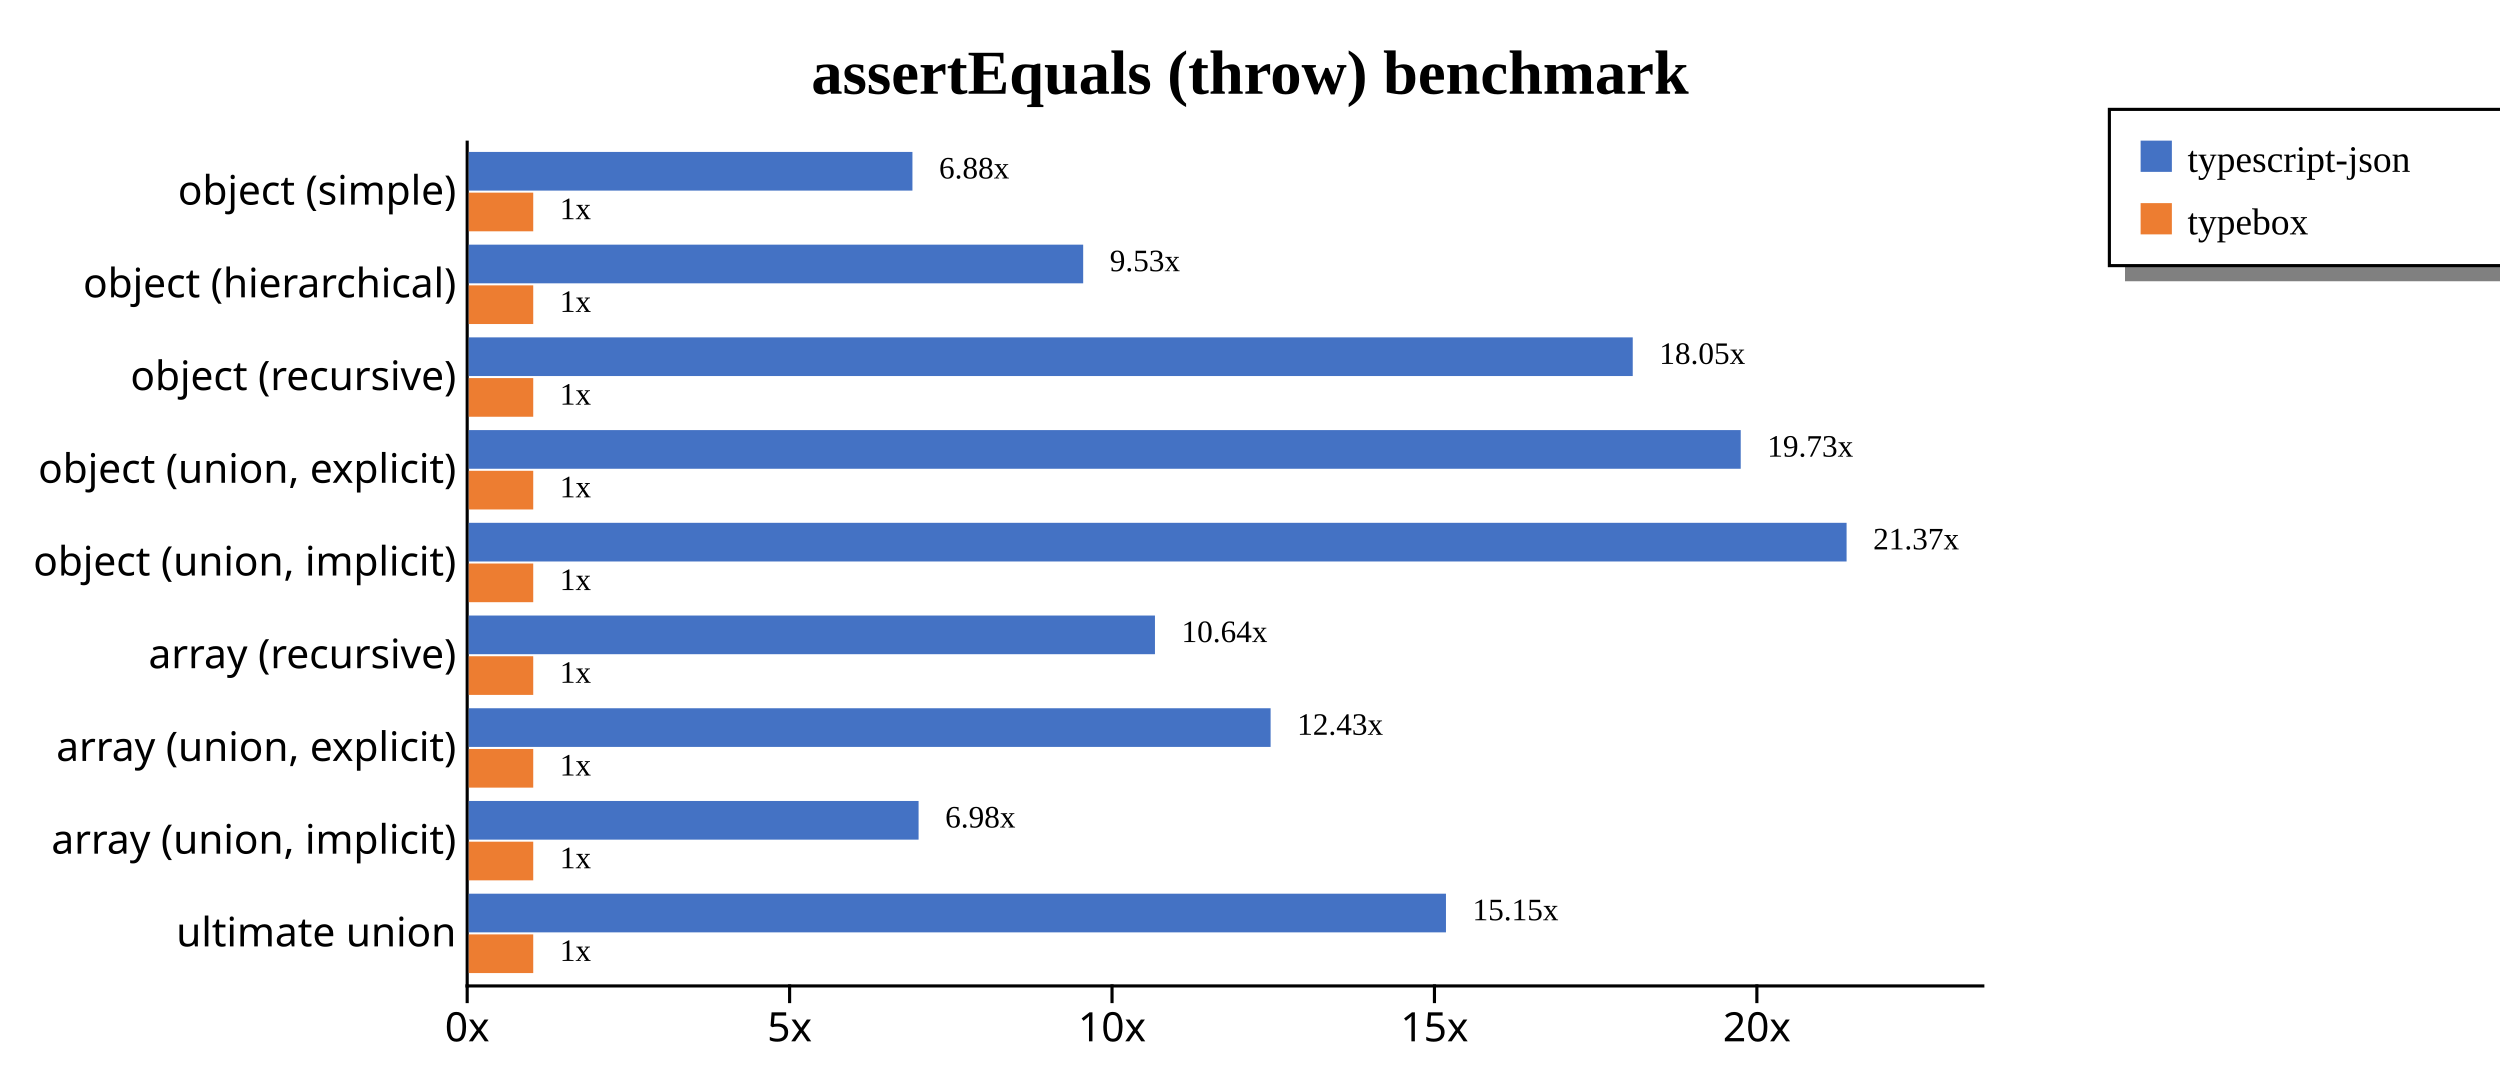
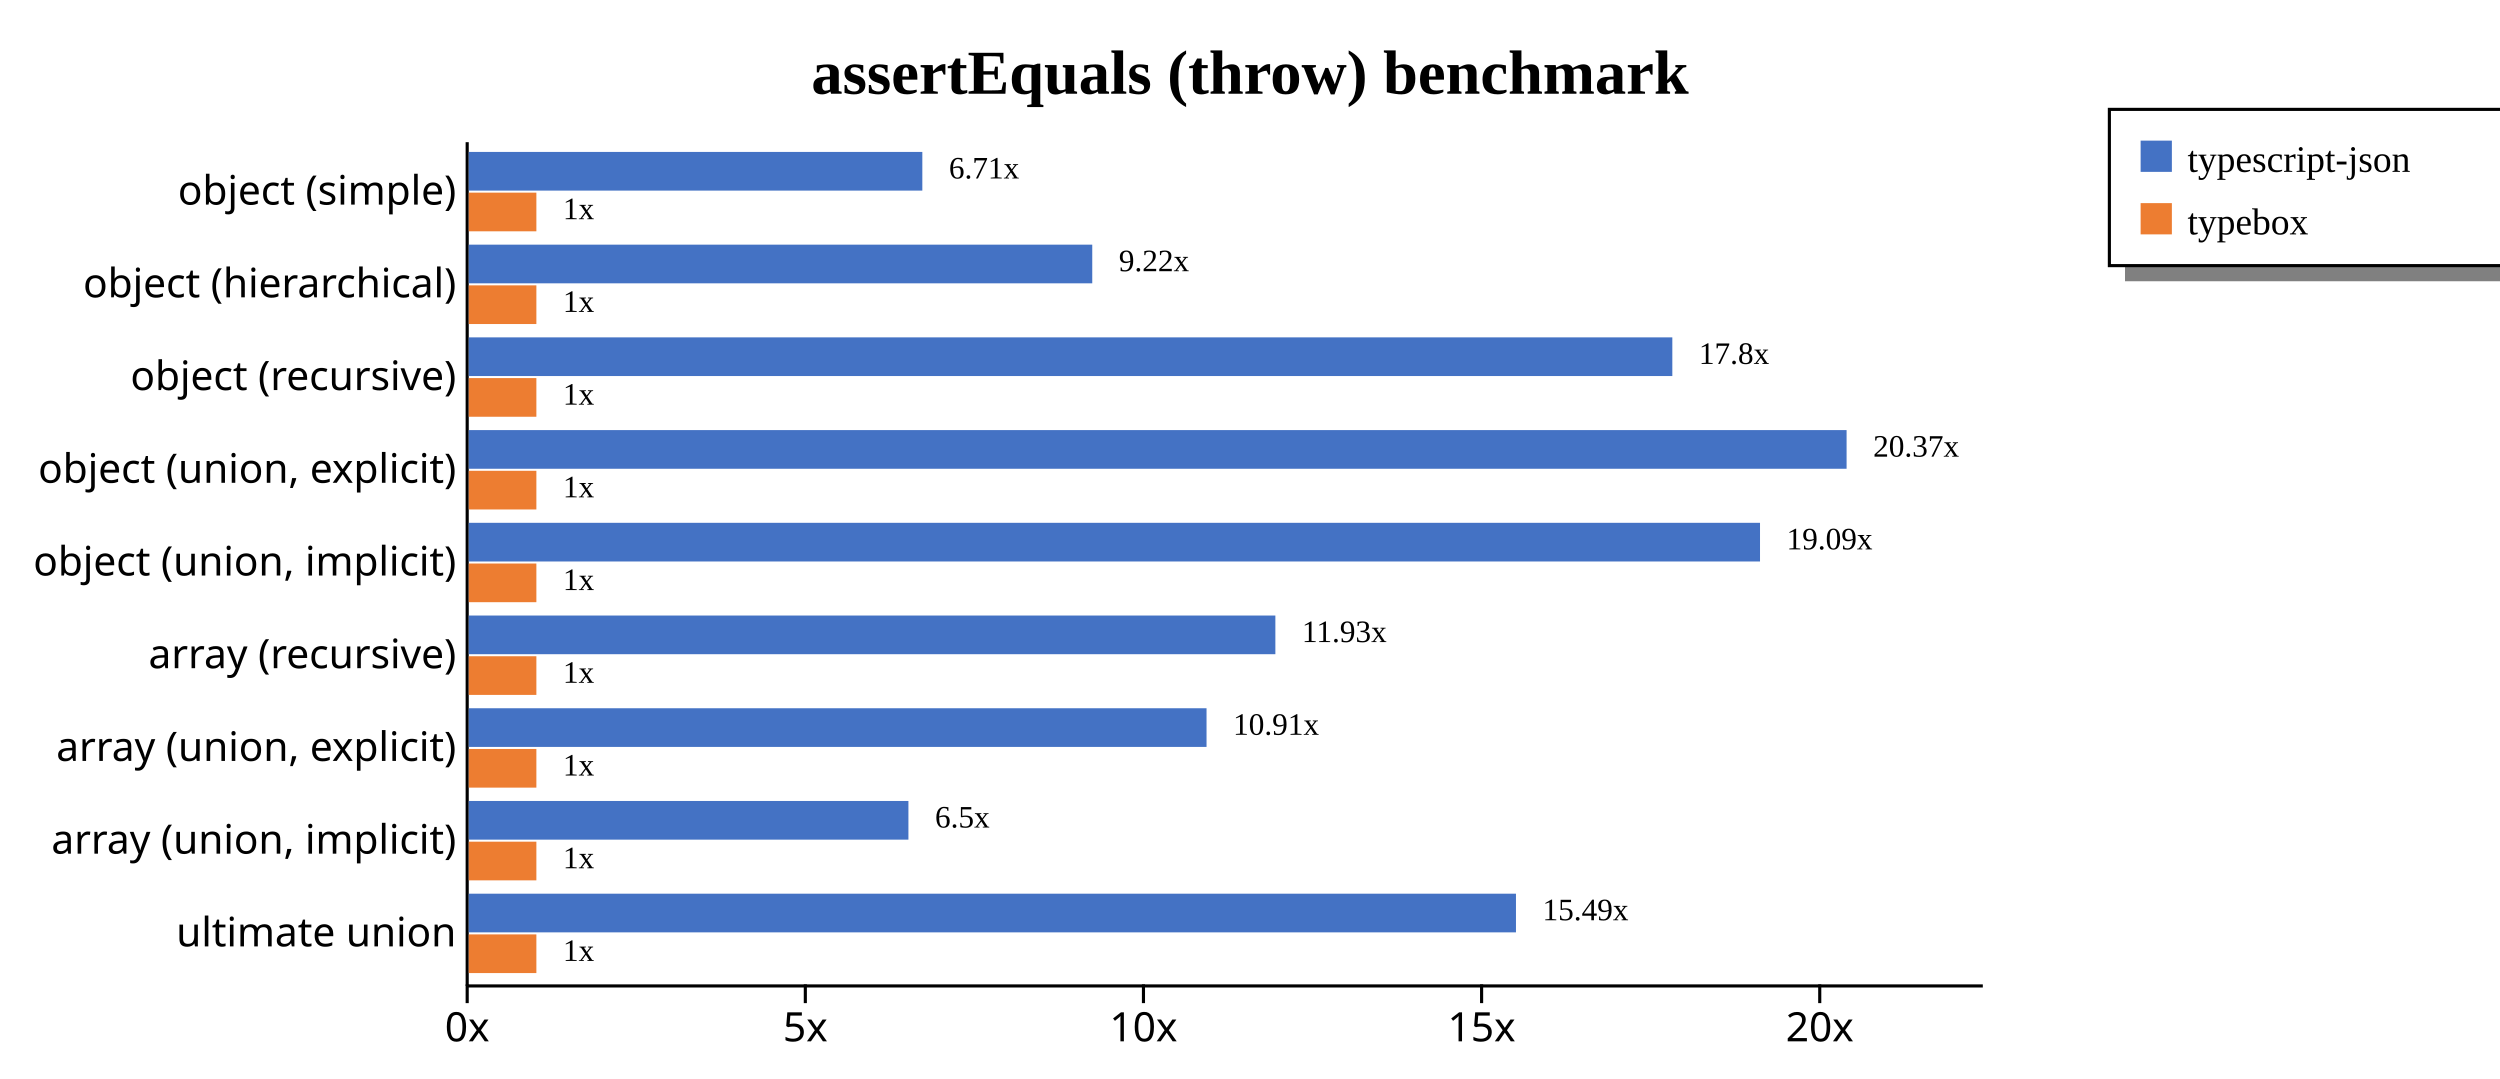
<svg xmlns="http://www.w3.org/2000/svg" width="800" height="345" style="background-color: white;">
  <g class="y axis" transform="translate(149,45)" fill="none" font-size="10" font-family="sans-serif" text-anchor="end" style="font-size: 13px;">
-     <path class="domain" stroke="#000" d="M0,0.5H0.5V270.5H0" />
+     <path class="domain" stroke="currentColor" d="M0.5,0.5V270.5" />
    <g class="tick" opacity="1" transform="translate(0,16.31868)" style="font-size: 13px;">
-       <line stroke="#000" x2="0" />
-       <text fill="#000" x="-3" dy="0.32em">object (simple)    </text>
+       <line stroke="currentColor" x2="0" />
+       <text fill="currentColor" x="-3" dy="0.32em">object (simple)    </text>
    </g>
    <g class="tick" opacity="1" transform="translate(0,45.98901)" style="font-size: 13px;">
-       <line stroke="#000" x2="0" />
-       <text fill="#000" x="-3" dy="0.32em">object (hierarchical)    </text>
+       <line stroke="currentColor" x2="0" />
+       <text fill="currentColor" x="-3" dy="0.32em">object (hierarchical)    </text>
    </g>
    <g class="tick" opacity="1" transform="translate(0,75.65934)" style="font-size: 13px;">
-       <line stroke="#000" x2="0" />
-       <text fill="#000" x="-3" dy="0.32em">object (recursive)    </text>
+       <line stroke="currentColor" x2="0" />
+       <text fill="currentColor" x="-3" dy="0.32em">object (recursive)    </text>
    </g>
    <g class="tick" opacity="1" transform="translate(0,105.3297)" style="font-size: 13px;">
-       <line stroke="#000" x2="0" />
-       <text fill="#000" x="-3" dy="0.32em">object (union, explicit)    </text>
+       <line stroke="currentColor" x2="0" />
+       <text fill="currentColor" x="-3" dy="0.32em">object (union, explicit)    </text>
    </g>
    <g class="tick" opacity="1" transform="translate(0,135)" style="font-size: 13px;">
-       <line stroke="#000" x2="0" />
-       <text fill="#000" x="-3" dy="0.32em">object (union, implicit)    </text>
+       <line stroke="currentColor" x2="0" />
+       <text fill="currentColor" x="-3" dy="0.32em">object (union, implicit)    </text>
    </g>
    <g class="tick" opacity="1" transform="translate(0,164.6703)" style="font-size: 13px;">
-       <line stroke="#000" x2="0" />
-       <text fill="#000" x="-3" dy="0.32em">array (recursive)    </text>
+       <line stroke="currentColor" x2="0" />
+       <text fill="currentColor" x="-3" dy="0.32em">array (recursive)    </text>
    </g>
    <g class="tick" opacity="1" transform="translate(0,194.3407)" style="font-size: 13px;">
-       <line stroke="#000" x2="0" />
-       <text fill="#000" x="-3" dy="0.32em">array (union, explicit)    </text>
+       <line stroke="currentColor" x2="0" />
+       <text fill="currentColor" x="-3" dy="0.32em">array (union, explicit)    </text>
    </g>
    <g class="tick" opacity="1" transform="translate(0,224.011)" style="font-size: 13px;">
-       <line stroke="#000" x2="0" />
-       <text fill="#000" x="-3" dy="0.32em">array (union, implicit)    </text>
+       <line stroke="currentColor" x2="0" />
+       <text fill="currentColor" x="-3" dy="0.32em">array (union, implicit)    </text>
    </g>
    <g class="tick" opacity="1" transform="translate(0,253.6813)" style="font-size: 13px;">
-       <line stroke="#000" x2="0" />
-       <text fill="#000" x="-3" dy="0.32em">ultimate union    </text>
+       <line stroke="currentColor" x2="0" />
+       <text fill="currentColor" x="-3" dy="0.32em">ultimate union    </text>
    </g>
  </g>
  <g class="x axis" transform="translate(149,315)" fill="none" font-size="10" font-family="sans-serif" text-anchor="middle" style="font-size: 13px;">
-     <path class="domain" stroke="#000" d="M0.5,0V0.5H485.5V0" />
+     <path class="domain" stroke="currentColor" d="M0.5,0.5H485.5" />
    <g class="tick" opacity="1" transform="translate(0.5,0)" style="font-size: 13px;">
-       <line stroke="#000" y2="6" />
-       <text fill="#000" y="9" dy="0.71em">0x</text>
+       <line stroke="currentColor" y2="6" />
+       <text fill="currentColor" y="9" dy="0.71em">0x</text>
    </g>
-     <g class="tick" opacity="1" transform="translate(103.675,0)" style="font-size: 13px;">
-       <line stroke="#000" y2="6" />
-       <text fill="#000" y="9" dy="0.71em">5x</text>
+     <g class="tick" opacity="1" transform="translate(108.7043,0)" style="font-size: 13px;">
+       <line stroke="currentColor" y2="6" />
+       <text fill="currentColor" y="9" dy="0.71em">5x</text>
    </g>
-     <g class="tick" opacity="1" transform="translate(206.8501,0)" style="font-size: 13px;">
-       <line stroke="#000" y2="6" />
-       <text fill="#000" y="9" dy="0.71em">10x</text>
+     <g class="tick" opacity="1" transform="translate(216.9086,0)" style="font-size: 13px;">
+       <line stroke="currentColor" y2="6" />
+       <text fill="currentColor" y="9" dy="0.71em">10x</text>
    </g>
-     <g class="tick" opacity="1" transform="translate(310.0251,0)" style="font-size: 13px;">
-       <line stroke="#000" y2="6" />
-       <text fill="#000" y="9" dy="0.71em">15x</text>
+     <g class="tick" opacity="1" transform="translate(325.113,0)" style="font-size: 13px;">
+       <line stroke="currentColor" y2="6" />
+       <text fill="currentColor" y="9" dy="0.71em">15x</text>
    </g>
-     <g class="tick" opacity="1" transform="translate(413.2002,0)" style="font-size: 13px;">
-       <line stroke="#000" y2="6" />
-       <text fill="#000" y="9" dy="0.71em">20x</text>
+     <g class="tick" opacity="1" transform="translate(433.3173,0)" style="font-size: 13px;">
+       <line stroke="currentColor" y2="6" />
+       <text fill="currentColor" y="9" dy="0.71em">20x</text>
    </g>
  </g>
  <text transform="translate(400, 30)" style="text-anchor: middle; font-size: 20px; font-weight: bold;">assertEquals (throw) benchmark</text>
  <rect x="680" y="85" width="200" height="5" fill="gray" />
  <rect x="675" y="35" width="200" height="50" fill="none" stroke="black" />
  <rect x="685" y="45" width="10" height="10" style="fill: #4472c4;" />
  <text x="700" y="55" style="font-size: 12px;">typescript-json</text>
  <rect x="685" y="65" width="10" height="10" style="fill: #ed7d31;" />
  <text x="700" y="75" style="font-size: 12px;">typebox</text>
  <g style="font-size: 13px;">
    <g style="font-size: 13px;">
-       <rect x="150" y="48.618" width="141.981" height="12.375" fill="#4472c4" />
-       <rect x="150" y="61.644" width="20.635" height="12.375" fill="#ed7d31" />
-       <text class="label" x="300.481" y="57.118" font-size="10px">6.88x</text>
-       <text class="label" x="179.135" y="70.144" font-size="10px">1x</text>
+       <rect x="150" y="48.618" width="145.146" height="12.375" fill="#4472c4" />
+       <rect x="150" y="61.644" width="21.641" height="12.375" fill="#ed7d31" />
+       <text class="label" x="303.646" y="57.118" font-size="10px">6.71x</text>
+       <text class="label" x="180.141" y="70.144" font-size="10px">1x</text>
+       <text class="label" x="300.146" y="58.618" font-size="8px" />
+       <text class="label" x="176.641" y="71.644" font-size="8px" />
    </g>
    <g style="font-size: 13px;">
-       <rect x="150" y="78.289" width="196.617" height="12.375" fill="#4472c4" />
-       <rect x="150" y="91.315" width="20.635" height="12.375" fill="#ed7d31" />
-       <text class="label" x="355.117" y="86.789" font-size="10px">9.53x</text>
-       <text class="label" x="179.135" y="99.815" font-size="10px">1x</text>
+       <rect x="150" y="78.289" width="199.522" height="12.375" fill="#4472c4" />
+       <rect x="150" y="91.315" width="21.641" height="12.375" fill="#ed7d31" />
+       <text class="label" x="358.022" y="86.789" font-size="10px">9.22x</text>
+       <text class="label" x="180.141" y="99.815" font-size="10px">1x</text>
+       <text class="label" x="354.522" y="88.289" font-size="8px" />
+       <text class="label" x="176.641" y="101.315" font-size="8px" />
    </g>
    <g style="font-size: 13px;">
-       <rect x="150" y="107.959" width="372.478" height="12.375" fill="#4472c4" />
-       <rect x="150" y="120.985" width="20.635" height="12.375" fill="#ed7d31" />
-       <text class="label" x="530.978" y="116.459" font-size="10px">18.05x</text>
-       <text class="label" x="179.135" y="129.485" font-size="10px">1x</text>
+       <rect x="150" y="107.959" width="385.145" height="12.375" fill="#4472c4" />
+       <rect x="150" y="120.985" width="21.641" height="12.375" fill="#ed7d31" />
+       <text class="label" x="543.645" y="116.459" font-size="10px">17.8x</text>
+       <text class="label" x="180.141" y="129.485" font-size="10px">1x</text>
+       <text class="label" x="540.145" y="117.959" font-size="8px" />
+       <text class="label" x="176.641" y="130.985" font-size="8px" />
    </g>
    <g style="font-size: 13px;">
-       <rect x="150" y="137.629" width="407.031" height="12.375" fill="#4472c4" />
-       <rect x="150" y="150.655" width="20.635" height="12.375" fill="#ed7d31" />
-       <text class="label" x="565.531" y="146.129" font-size="10px">19.73x</text>
-       <text class="label" x="179.135" y="159.155" font-size="10px">1x</text>
+       <rect x="150" y="137.629" width="440.909" height="12.375" fill="#4472c4" />
+       <rect x="150" y="150.655" width="21.641" height="12.375" fill="#ed7d31" />
+       <text class="label" x="599.409" y="146.129" font-size="10px">20.37x</text>
+       <text class="label" x="180.141" y="159.155" font-size="10px">1x</text>
+       <text class="label" x="595.909" y="147.629" font-size="8px" />
+       <text class="label" x="176.641" y="160.655" font-size="8px" />
    </g>
    <g style="font-size: 13px;">
-       <rect x="150" y="167.3" width="440.909" height="12.375" fill="#4472c4" />
-       <rect x="150" y="180.326" width="20.635" height="12.375" fill="#ed7d31" />
-       <text class="label" x="599.409" y="175.8" font-size="10px">21.37x</text>
-       <text class="label" x="179.135" y="188.826" font-size="10px">1x</text>
+       <rect x="150" y="167.3" width="413.205" height="12.375" fill="#4472c4" />
+       <rect x="150" y="180.326" width="21.641" height="12.375" fill="#ed7d31" />
+       <text class="label" x="571.705" y="175.8" font-size="10px">19.09x</text>
+       <text class="label" x="180.141" y="188.826" font-size="10px">1x</text>
+       <text class="label" x="568.205" y="177.3" font-size="8px" />
+       <text class="label" x="176.641" y="190.326" font-size="8px" />
    </g>
    <g style="font-size: 13px;">
-       <rect x="150" y="196.97" width="219.586" height="12.375" fill="#4472c4" />
-       <rect x="150" y="209.996" width="20.635" height="12.375" fill="#ed7d31" />
-       <text class="label" x="378.086" y="205.47" font-size="10px">10.64x</text>
-       <text class="label" x="179.135" y="218.496" font-size="10px">1x</text>
+       <rect x="150" y="196.97" width="258.118" height="12.375" fill="#4472c4" />
+       <rect x="150" y="209.996" width="21.641" height="12.375" fill="#ed7d31" />
+       <text class="label" x="416.618" y="205.47" font-size="10px">11.93x</text>
+       <text class="label" x="180.141" y="218.496" font-size="10px">1x</text>
+       <text class="label" x="413.118" y="206.97" font-size="8px" />
+       <text class="label" x="176.641" y="219.996" font-size="8px" />
    </g>
    <g style="font-size: 13px;">
-       <rect x="150" y="226.64" width="256.595" height="12.375" fill="#4472c4" />
-       <rect x="150" y="239.666" width="20.635" height="12.375" fill="#ed7d31" />
-       <text class="label" x="415.095" y="235.14" font-size="10px">12.43x</text>
-       <text class="label" x="179.135" y="248.166" font-size="10px">1x</text>
+       <rect x="150" y="226.64" width="236.093" height="12.375" fill="#4472c4" />
+       <rect x="150" y="239.666" width="21.641" height="12.375" fill="#ed7d31" />
+       <text class="label" x="394.593" y="235.14" font-size="10px">10.91x</text>
+       <text class="label" x="180.141" y="248.166" font-size="10px">1x</text>
+       <text class="label" x="391.093" y="236.64" font-size="8px" />
+       <text class="label" x="176.641" y="249.666" font-size="8px" />
    </g>
    <g style="font-size: 13px;">
-       <rect x="150" y="256.311" width="143.948" height="12.375" fill="#4472c4" />
-       <rect x="150" y="269.337" width="20.635" height="12.375" fill="#ed7d31" />
-       <text class="label" x="302.448" y="264.811" font-size="10px">6.98x</text>
-       <text class="label" x="179.135" y="277.837" font-size="10px">1x</text>
+       <rect x="150" y="256.311" width="140.695" height="12.375" fill="#4472c4" />
+       <rect x="150" y="269.337" width="21.641" height="12.375" fill="#ed7d31" />
+       <text class="label" x="299.195" y="264.811" font-size="10px">6.5x</text>
+       <text class="label" x="180.141" y="277.837" font-size="10px">1x</text>
+       <text class="label" x="295.695" y="266.311" font-size="8px" />
+       <text class="label" x="176.641" y="279.337" font-size="8px" />
    </g>
    <g style="font-size: 13px;">
-       <rect x="150" y="285.981" width="312.709" height="12.375" fill="#4472c4" />
-       <rect x="150" y="299.007" width="20.635" height="12.375" fill="#ed7d31" />
-       <text class="label" x="471.209" y="294.481" font-size="10px">15.15x</text>
-       <text class="label" x="179.135" y="307.507" font-size="10px">1x</text>
+       <rect x="150" y="285.981" width="335.11" height="12.375" fill="#4472c4" />
+       <rect x="150" y="299.007" width="21.641" height="12.375" fill="#ed7d31" />
+       <text class="label" x="493.61" y="294.481" font-size="10px">15.49x</text>
+       <text class="label" x="180.141" y="307.507" font-size="10px">1x</text>
+       <text class="label" x="490.11" y="295.981" font-size="8px" />
+       <text class="label" x="176.641" y="309.007" font-size="8px" />
    </g>
  </g>
</svg>
